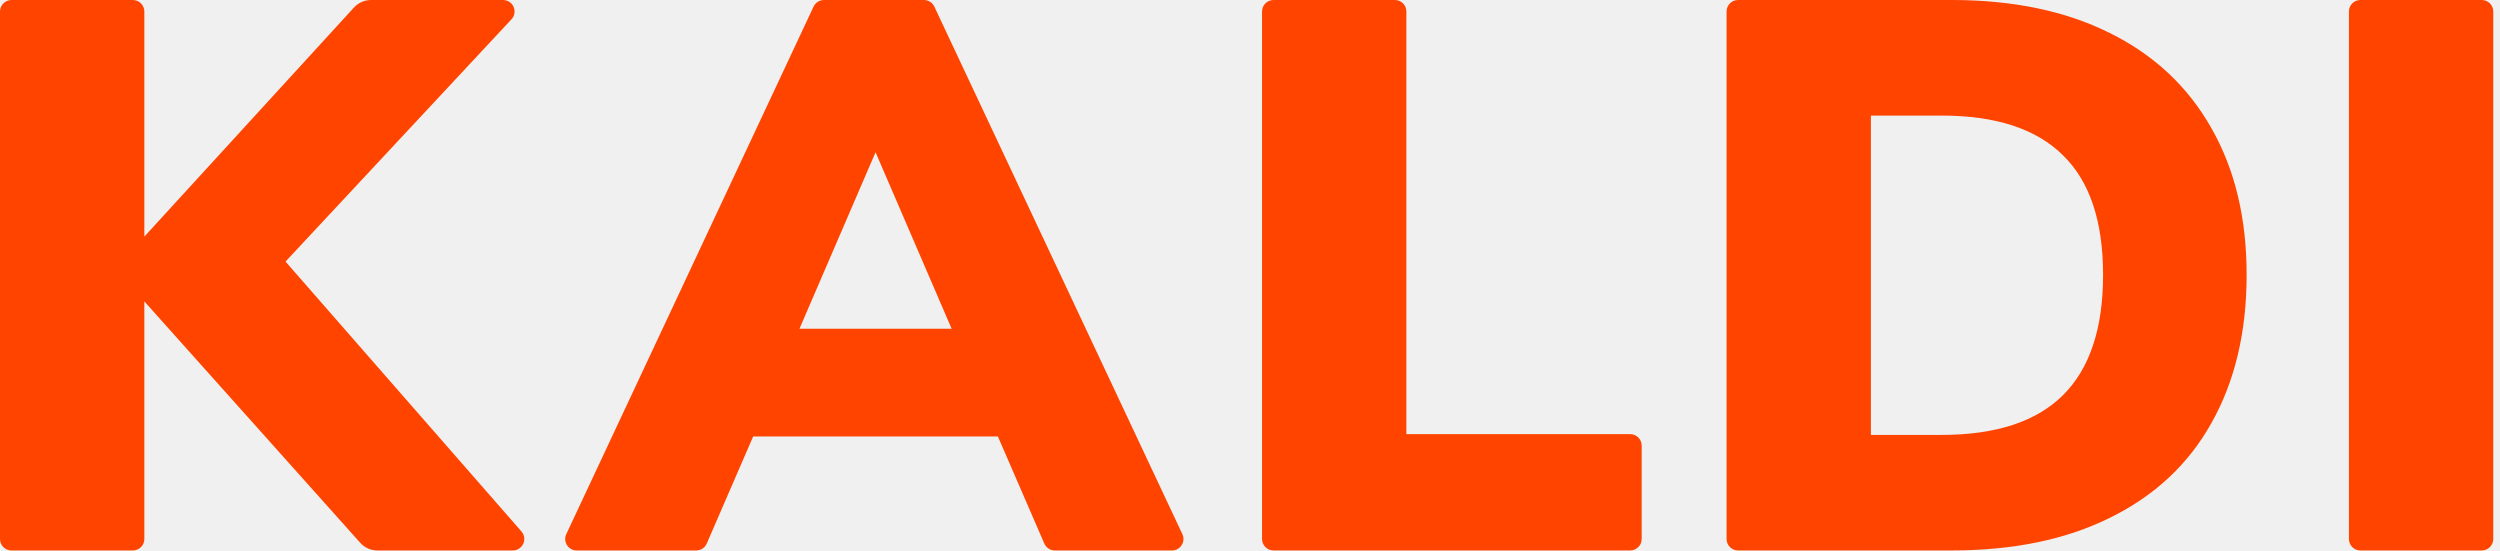
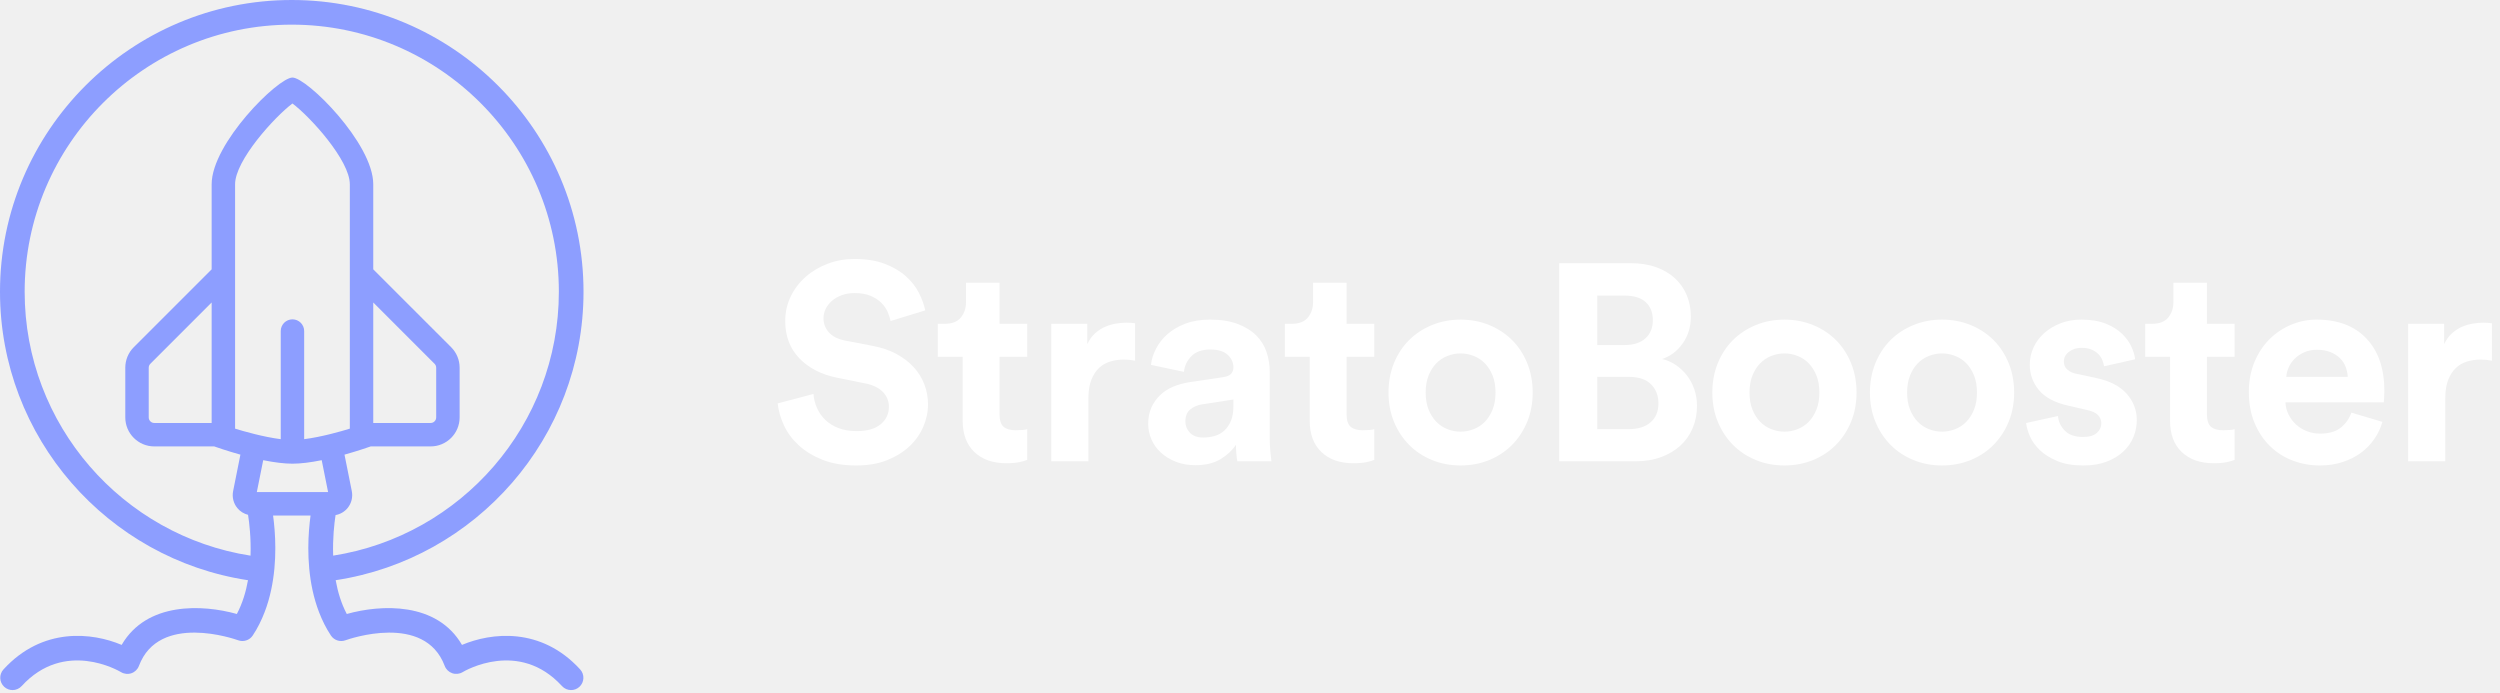
- <svg xmlns="http://www.w3.org/2000/svg" xmlns:xlink="http://www.w3.org/1999/xlink" viewBox="0 0 109 24">
-   <g transform="translate(-1470)">
-     <g style="mix-blend-mode:normal" transform="translate(1470)" fill="#f40">
-       <use xlink:href="#b" style="mix-blend-mode:normal" />
-       <use xlink:href="#c" style="mix-blend-mode:normal" />
-       <use xlink:href="#d" style="mix-blend-mode:normal" />
-       <use xlink:href="#e" style="mix-blend-mode:normal" />
-       <use xlink:href="#f" style="mix-blend-mode:normal" />
+ <svg xmlns="http://www.w3.org/2000/svg" width="285px" height="79px" viewBox="0 0 285 79" version="1.1">
+   <defs />
+   <g id="Page-1" stroke="none" stroke-width="1" fill="none" fill-rule="evenodd">
+     <g id="Group">
+       <path d="M101.526,36.595 C101.463,36.277 101.35,35.931 101.192,35.56 C101.032,35.189 100.793,34.843 100.475,34.524 C100.156,34.206 99.748,33.941 99.249,33.728 C98.749,33.516 98.138,33.41 97.416,33.41 C96.885,33.41 96.403,33.49 95.966,33.649 C95.531,33.808 95.16,34.02 94.853,34.285 C94.544,34.551 94.305,34.854 94.135,35.193 C93.965,35.533 93.88,35.894 93.88,36.277 C93.88,36.892 94.082,37.428 94.487,37.885 C94.889,38.343 95.505,38.656 96.334,38.824 L99.487,39.43 C100.507,39.621 101.409,39.929 102.195,40.353 C102.981,40.779 103.638,41.283 104.171,41.867 C104.701,42.451 105.103,43.105 105.38,43.826 C105.656,44.549 105.794,45.303 105.794,46.088 C105.794,46.958 105.615,47.813 105.254,48.652 C104.891,49.491 104.367,50.234 103.677,50.882 C102.986,51.53 102.135,52.055 101.127,52.458 C100.12,52.862 98.957,53.064 97.639,53.064 C96.132,53.064 94.837,52.846 93.754,52.411 C92.671,51.976 91.761,51.419 91.029,50.738 C90.297,50.059 89.74,49.3 89.358,48.461 C88.975,47.622 88.74,46.799 88.656,45.992 L92.734,44.909 C92.775,45.462 92.909,45.992 93.132,46.502 C93.356,47.012 93.668,47.463 94.072,47.856 C94.475,48.249 94.975,48.562 95.569,48.796 C96.162,49.029 96.864,49.146 97.671,49.146 C98.859,49.146 99.769,48.887 100.395,48.366 C101.022,47.845 101.335,47.182 101.335,46.375 C101.335,45.716 101.1,45.148 100.635,44.67 C100.166,44.193 99.487,43.869 98.594,43.699 L95.442,43.062 C93.635,42.7 92.198,41.963 91.126,40.847 C90.052,39.732 89.516,38.315 89.516,36.595 C89.516,35.596 89.724,34.668 90.138,33.808 C90.552,32.948 91.12,32.199 91.843,31.562 C92.564,30.925 93.403,30.427 94.359,30.065 C95.314,29.703 96.322,29.523 97.385,29.523 C98.743,29.523 99.906,29.709 100.874,30.08 C101.838,30.453 102.641,30.925 103.278,31.499 C103.915,32.072 104.409,32.703 104.76,33.393 C105.109,34.084 105.349,34.748 105.477,35.385 L101.526,36.595 Z" id="Fill-194" fill="#FFFFFF" />
+       <path d="M113.949,36.913 L117.102,36.913 L117.102,40.672 L113.949,40.672 L113.949,47.234 C113.949,47.914 114.103,48.386 114.41,48.652 C114.718,48.917 115.179,49.05 115.795,49.05 C116.051,49.05 116.306,49.039 116.56,49.017 C116.815,48.997 116.996,48.966 117.102,48.923 L117.102,52.427 C116.911,52.512 116.619,52.596 116.225,52.681 C115.833,52.766 115.329,52.809 114.713,52.809 C113.184,52.809 111.973,52.384 111.082,51.535 C110.19,50.685 109.744,49.496 109.744,47.966 L109.744,40.672 L106.908,40.672 L106.908,36.913 L107.705,36.913 C108.532,36.913 109.144,36.674 109.536,36.197 C109.929,35.719 110.126,35.13 110.126,34.429 L110.126,32.23 L113.949,32.23 L113.949,36.913 Z" id="Fill-196" fill="#FFFFFF" />
+       <path d="M129.398,41.118 C128.973,41.034 128.549,40.991 128.124,40.991 C127.571,40.991 127.052,41.065 126.564,41.213 C126.075,41.362 125.65,41.607 125.289,41.946 C124.927,42.286 124.635,42.738 124.413,43.3 C124.19,43.863 124.078,44.569 124.078,45.418 L124.078,52.586 L119.842,52.586 L119.842,36.913 L123.95,36.913 L123.95,39.239 C124.185,38.729 124.486,38.31 124.859,37.981 C125.23,37.651 125.623,37.402 126.037,37.231 C126.452,37.062 126.865,36.945 127.28,36.881 C127.694,36.818 128.071,36.785 128.411,36.785 C128.58,36.785 128.745,36.791 128.904,36.801 C129.063,36.812 129.228,36.829 129.398,36.85 L129.398,41.118 Z" id="Fill-198" fill="#FFFFFF" />
+       <path d="M137.17,49.878 C137.615,49.878 138.045,49.82 138.461,49.703 C138.874,49.587 139.24,49.385 139.559,49.097 C139.877,48.811 140.132,48.44 140.324,47.983 C140.515,47.526 140.611,46.947 140.611,46.247 L140.611,45.545 L137.075,46.087 C136.522,46.172 136.06,46.369 135.689,46.676 C135.317,46.985 135.131,47.447 135.131,48.063 C135.131,48.53 135.3,48.949 135.641,49.321 C135.981,49.692 136.49,49.878 137.17,49.878 M130.894,48.317 C130.894,47.616 131.017,46.996 131.261,46.454 C131.505,45.913 131.839,45.441 132.265,45.036 C132.69,44.633 133.183,44.315 133.745,44.081 C134.308,43.848 134.918,43.677 135.577,43.571 L139.432,42.998 C139.877,42.934 140.186,42.802 140.356,42.6 C140.525,42.398 140.611,42.158 140.611,41.883 C140.611,41.331 140.392,40.853 139.958,40.449 C139.522,40.046 138.858,39.844 137.967,39.844 C137.032,39.844 136.315,40.099 135.816,40.608 C135.317,41.118 135.035,41.713 134.972,42.393 L131.212,41.596 C131.276,40.98 131.468,40.364 131.787,39.749 C132.106,39.133 132.54,38.581 133.093,38.091 C133.645,37.604 134.323,37.206 135.131,36.898 C135.938,36.59 136.873,36.436 137.935,36.436 C139.165,36.436 140.217,36.6 141.088,36.93 C141.959,37.259 142.665,37.693 143.207,38.235 C143.747,38.777 144.141,39.409 144.385,40.131 C144.629,40.853 144.752,41.607 144.752,42.393 L144.752,50.101 C144.752,50.526 144.772,50.978 144.815,51.455 C144.858,51.933 144.9,52.31 144.942,52.586 L141.057,52.586 C141.013,52.374 140.977,52.082 140.945,51.71 C140.913,51.338 140.897,51.004 140.897,50.707 C140.494,51.323 139.915,51.864 139.161,52.331 C138.407,52.797 137.445,53.032 136.278,53.032 C135.45,53.032 134.701,52.899 134.032,52.634 C133.363,52.368 132.795,52.018 132.328,51.583 C131.86,51.148 131.505,50.649 131.261,50.086 C131.017,49.523 130.894,48.934 130.894,48.317" id="Fill-200" fill="#FFFFFF" />
+       <path d="M153.512,36.913 L156.665,36.913 L156.665,40.672 L153.512,40.672 L153.512,47.234 C153.512,47.914 153.666,48.386 153.973,48.652 C154.282,48.917 154.743,49.05 155.359,49.05 C155.615,49.05 155.869,49.039 156.123,49.017 C156.378,48.997 156.559,48.966 156.665,48.923 L156.665,52.427 C156.474,52.512 156.182,52.596 155.789,52.681 C155.397,52.766 154.891,52.809 154.277,52.809 C152.747,52.809 151.536,52.384 150.644,51.535 C149.753,50.685 149.307,49.496 149.307,47.966 L149.307,40.672 L146.472,40.672 L146.472,36.913 L147.268,36.913 C148.096,36.913 148.706,36.674 149.1,36.197 C149.492,35.719 149.689,35.13 149.689,34.429 L149.689,32.23 L153.512,32.23 L153.512,36.913 Z" id="Fill-202" fill="#FFFFFF" />
+       <path d="M166.507,49.209 C167.018,49.209 167.515,49.114 168.004,48.923 C168.493,48.731 168.917,48.451 169.279,48.078 C169.64,47.707 169.932,47.246 170.154,46.693 C170.378,46.14 170.489,45.493 170.489,44.75 C170.489,44.007 170.378,43.359 170.154,42.806 C169.932,42.254 169.64,41.792 169.279,41.421 C168.917,41.049 168.493,40.768 168.004,40.577 C167.515,40.385 167.018,40.29 166.507,40.29 C165.998,40.29 165.499,40.385 165.01,40.577 C164.522,40.768 164.097,41.049 163.736,41.421 C163.374,41.792 163.084,42.254 162.86,42.806 C162.637,43.359 162.526,44.007 162.526,44.75 C162.526,45.493 162.637,46.14 162.86,46.693 C163.084,47.246 163.374,47.707 163.736,48.078 C164.097,48.451 164.522,48.731 165.01,48.923 C165.499,49.114 165.998,49.209 166.507,49.209 M166.507,36.436 C167.674,36.436 168.763,36.642 169.773,37.057 C170.781,37.471 171.652,38.044 172.385,38.777 C173.117,39.51 173.691,40.385 174.105,41.404 C174.518,42.424 174.726,43.539 174.726,44.75 C174.726,45.96 174.518,47.07 174.105,48.078 C173.691,49.087 173.117,49.963 172.385,50.707 C171.652,51.45 170.781,52.028 169.773,52.442 C168.763,52.857 167.674,53.063 166.507,53.063 C165.34,53.063 164.251,52.857 163.243,52.442 C162.234,52.028 161.363,51.45 160.63,50.707 C159.898,49.963 159.325,49.087 158.909,48.078 C158.496,47.07 158.289,45.96 158.289,44.75 C158.289,43.539 158.496,42.424 158.909,41.404 C159.325,40.385 159.898,39.51 160.63,38.777 C161.363,38.044 162.234,37.471 163.243,37.057 C164.251,36.642 165.34,36.436 166.507,36.436" id="Fill-204" fill="#FFFFFF" />
+       <path d="M185.652,48.923 C186.735,48.923 187.574,48.663 188.169,48.142 C188.763,47.622 189.061,46.905 189.061,45.992 C189.061,45.1 188.779,44.373 188.216,43.81 C187.654,43.247 186.819,42.965 185.716,42.965 L182.085,42.965 L182.085,48.923 L185.652,48.923 Z M185.206,39.334 C186.226,39.334 187.017,39.08 187.58,38.57 C188.142,38.061 188.424,37.371 188.424,36.5 C188.424,35.629 188.153,34.944 187.612,34.444 C187.07,33.946 186.257,33.696 185.174,33.696 L182.085,33.696 L182.085,39.334 L185.206,39.334 Z M185.875,30.001 C186.98,30.001 187.956,30.155 188.806,30.463 C189.656,30.771 190.371,31.195 190.957,31.737 C191.541,32.279 191.986,32.921 192.295,33.664 C192.602,34.408 192.756,35.215 192.756,36.085 C192.756,37.254 192.448,38.273 191.833,39.143 C191.216,40.014 190.431,40.609 189.475,40.927 C190.027,41.054 190.542,41.277 191.02,41.596 C191.498,41.914 191.917,42.302 192.278,42.759 C192.638,43.215 192.926,43.741 193.138,44.335 C193.35,44.93 193.457,45.578 193.457,46.278 C193.457,47.192 193.292,48.036 192.963,48.811 C192.633,49.587 192.166,50.25 191.562,50.802 C190.957,51.355 190.223,51.789 189.363,52.109 C188.503,52.427 187.542,52.586 186.481,52.586 L177.752,52.586 L177.752,30.001 L185.875,30.001 Z" id="Fill-206" fill="#FFFFFF" />
+       <path d="M203.426,49.209 C203.936,49.209 204.434,49.114 204.923,48.923 C205.412,48.731 205.836,48.451 206.197,48.078 C206.558,47.707 206.851,47.246 207.073,46.693 C207.297,46.14 207.408,45.493 207.408,44.75 C207.408,44.007 207.297,43.359 207.073,42.806 C206.851,42.254 206.558,41.792 206.197,41.421 C205.836,41.049 205.412,40.768 204.923,40.577 C204.434,40.385 203.936,40.29 203.426,40.29 C202.917,40.29 202.417,40.385 201.928,40.577 C201.44,40.768 201.015,41.049 200.655,41.421 C200.294,41.792 200.002,42.254 199.779,42.806 C199.555,43.359 199.445,44.007 199.445,44.75 C199.445,45.493 199.555,46.14 199.779,46.693 C200.002,47.246 200.294,47.707 200.655,48.078 C201.015,48.451 201.44,48.731 201.928,48.923 C202.417,49.114 202.917,49.209 203.426,49.209 M203.426,36.436 C204.593,36.436 205.681,36.642 206.692,37.057 C207.7,37.471 208.571,38.044 209.303,38.777 C210.036,39.51 210.61,40.385 211.023,41.404 C211.438,42.424 211.645,43.539 211.645,44.75 C211.645,45.96 211.438,47.07 211.023,48.078 C210.61,49.087 210.036,49.963 209.303,50.707 C208.571,51.45 207.7,52.028 206.692,52.442 C205.681,52.857 204.593,53.063 203.426,53.063 C202.258,53.063 201.169,52.857 200.161,52.442 C199.153,52.028 198.281,51.45 197.549,50.707 C196.816,49.963 196.243,49.087 195.828,48.078 C195.414,47.07 195.207,45.96 195.207,44.75 C195.207,43.539 195.414,42.424 195.828,41.404 C196.243,40.385 196.816,39.51 197.549,38.777 C198.281,38.044 199.153,37.471 200.161,37.057 C201.169,36.642 202.258,36.436 203.426,36.436" id="Fill-208" fill="#FFFFFF" />
+       <path d="M221.393,49.209 C221.902,49.209 222.401,49.114 222.89,48.923 C223.379,48.731 223.803,48.451 224.164,48.078 C224.524,47.707 224.817,47.246 225.04,46.693 C225.264,46.14 225.375,45.493 225.375,44.75 C225.375,44.007 225.264,43.359 225.04,42.806 C224.817,42.254 224.524,41.792 224.164,41.421 C223.803,41.049 223.379,40.768 222.89,40.577 C222.401,40.385 221.902,40.29 221.393,40.29 C220.883,40.29 220.383,40.385 219.895,40.577 C219.406,40.768 218.981,41.049 218.621,41.421 C218.261,41.792 217.968,42.254 217.746,42.806 C217.522,43.359 217.412,44.007 217.412,44.75 C217.412,45.493 217.522,46.14 217.746,46.693 C217.968,47.246 218.261,47.707 218.621,48.078 C218.981,48.451 219.406,48.731 219.895,48.923 C220.383,49.114 220.883,49.209 221.393,49.209 M221.393,36.436 C222.56,36.436 223.648,36.642 224.658,37.057 C225.666,37.471 226.537,38.044 227.27,38.777 C228.003,39.51 228.576,40.385 228.99,41.404 C229.405,42.424 229.611,43.539 229.611,44.75 C229.611,45.96 229.405,47.07 228.99,48.078 C228.576,49.087 228.003,49.963 227.27,50.707 C226.537,51.45 225.666,52.028 224.658,52.442 C223.648,52.857 222.56,53.063 221.393,53.063 C220.224,53.063 219.136,52.857 218.127,52.442 C217.119,52.028 216.247,51.45 215.516,50.707 C214.783,49.963 214.209,49.087 213.795,48.078 C213.381,47.07 213.173,45.96 213.173,44.75 C213.173,43.539 213.381,42.424 213.795,41.404 C214.209,40.385 214.783,39.51 215.516,38.777 C216.247,38.044 217.119,37.471 218.127,37.057 C219.136,36.642 220.224,36.436 221.393,36.436" id="Fill-210" fill="#FFFFFF" />
+       <path d="M234.612,47.426 C234.654,48.042 234.908,48.593 235.377,49.082 C235.843,49.571 236.545,49.815 237.479,49.815 C238.179,49.815 238.7,49.661 239.04,49.353 C239.379,49.046 239.549,48.678 239.549,48.254 C239.549,47.893 239.422,47.58 239.167,47.314 C238.912,47.049 238.477,46.852 237.861,46.725 L235.791,46.247 C234.261,45.907 233.146,45.318 232.445,44.479 C231.745,43.64 231.395,42.669 231.395,41.564 C231.395,40.863 231.544,40.2 231.84,39.573 C232.138,38.947 232.546,38.405 233.067,37.949 C233.588,37.492 234.202,37.126 234.914,36.85 C235.626,36.574 236.406,36.436 237.257,36.436 C238.36,36.436 239.295,36.59 240.059,36.898 C240.824,37.206 241.445,37.593 241.923,38.061 C242.4,38.527 242.755,39.021 242.989,39.542 C243.224,40.063 243.361,40.534 243.404,40.959 L239.867,41.755 C239.825,41.522 239.756,41.283 239.661,41.039 C239.566,40.795 239.411,40.567 239.199,40.353 C238.987,40.142 238.726,39.972 238.418,39.844 C238.111,39.717 237.734,39.653 237.287,39.653 C236.735,39.653 236.263,39.802 235.87,40.099 C235.477,40.396 235.281,40.768 235.281,41.214 C235.281,41.596 235.414,41.905 235.679,42.137 C235.945,42.372 236.289,42.531 236.715,42.615 L238.944,43.093 C240.493,43.412 241.657,44.007 242.432,44.877 C243.207,45.748 243.595,46.756 243.595,47.904 C243.595,48.54 243.472,49.167 243.229,49.783 C242.984,50.399 242.607,50.951 242.098,51.439 C241.588,51.928 240.951,52.321 240.186,52.618 C239.422,52.915 238.53,53.064 237.511,53.064 C236.321,53.064 235.323,52.894 234.516,52.554 C233.709,52.215 233.051,51.801 232.541,51.312 C232.032,50.823 231.654,50.298 231.41,49.735 C231.167,49.173 231.023,48.668 230.98,48.222 L234.612,47.426 Z" id="Fill-212" fill="#FFFFFF" />
+       <path d="M251.591,36.913 L254.745,36.913 L254.745,40.672 L251.591,40.672 L251.591,47.234 C251.591,47.914 251.744,48.386 252.053,48.652 C252.36,48.917 252.821,49.05 253.438,49.05 C253.693,49.05 253.948,49.039 254.203,49.017 C254.457,48.997 254.637,48.966 254.745,48.923 L254.745,52.427 C254.552,52.512 254.261,52.596 253.868,52.681 C253.475,52.766 252.971,52.809 252.355,52.809 C250.826,52.809 249.615,52.384 248.724,51.535 C247.831,50.685 247.386,49.496 247.386,47.966 L247.386,40.672 L244.55,40.672 L244.55,36.913 L245.347,36.913 C246.175,36.913 246.785,36.674 247.178,36.197 C247.571,35.719 247.768,35.13 247.768,34.429 L247.768,32.23 L251.591,32.23 L251.591,36.913 Z" id="Fill-214" fill="#FFFFFF" />
+       <path d="M267.646,42.965 C267.624,42.584 267.544,42.207 267.406,41.834 C267.269,41.464 267.057,41.133 266.77,40.847 C266.483,40.561 266.122,40.327 265.687,40.146 C265.251,39.966 264.737,39.875 264.142,39.875 C263.589,39.875 263.101,39.971 262.676,40.163 C262.251,40.353 261.891,40.598 261.593,40.895 C261.296,41.193 261.068,41.521 260.909,41.882 C260.75,42.244 260.659,42.605 260.638,42.965 L267.646,42.965 Z M271.596,48.094 C271.405,48.774 271.102,49.416 270.688,50.021 C270.274,50.627 269.769,51.152 269.175,51.598 C268.58,52.044 267.884,52.4 267.088,52.665 C266.292,52.931 265.416,53.063 264.46,53.063 C263.377,53.063 262.347,52.878 261.371,52.506 C260.394,52.134 259.533,51.588 258.791,50.866 C258.046,50.144 257.458,49.262 257.022,48.221 C256.586,47.181 256.369,46.003 256.369,44.685 C256.369,43.433 256.581,42.296 257.006,41.277 C257.431,40.258 257.999,39.392 258.711,38.681 C259.422,37.969 260.244,37.418 261.179,37.025 C262.113,36.632 263.08,36.435 264.078,36.435 C266.52,36.435 268.42,37.157 269.78,38.602 C271.14,40.046 271.818,42.031 271.818,44.558 C271.818,44.855 271.807,45.137 271.787,45.403 C271.765,45.668 271.755,45.821 271.755,45.864 L260.542,45.864 C260.563,46.374 260.685,46.846 260.909,47.282 C261.132,47.717 261.418,48.094 261.769,48.413 C262.119,48.731 262.528,48.981 262.995,49.161 C263.461,49.342 263.961,49.432 264.492,49.432 C265.491,49.432 266.27,49.209 266.834,48.763 C267.396,48.317 267.805,47.744 268.06,47.043 L271.596,48.094 Z" id="Fill-216" fill="#FFFFFF" />
+       <path d="M284.082,41.118 C283.657,41.034 283.233,40.991 282.808,40.991 C282.255,40.991 281.736,41.065 281.247,41.213 C280.759,41.362 280.334,41.607 279.973,41.946 C279.611,42.286 279.319,42.738 279.097,43.3 C278.874,43.863 278.762,44.569 278.762,45.418 L278.762,52.586 L274.526,52.586 L274.526,36.913 L278.634,36.913 L278.634,39.239 C278.869,38.729 279.17,38.31 279.543,37.981 C279.914,37.651 280.307,37.402 280.721,37.231 C281.136,37.062 281.549,36.945 281.964,36.881 C282.378,36.818 282.755,36.785 283.095,36.785 C283.264,36.785 283.429,36.791 283.588,36.801 C283.747,36.812 283.912,36.829 284.082,36.85 L284.082,41.118 Z" id="Fill-218" fill="#FFFFFF" />
+       <path d="M24.128,34.482 L24.128,48.219 L17.588,48.219 C17.238,48.219 16.955,47.936 16.955,47.586 L16.955,41.918 C16.955,41.75 17.021,41.59 17.141,41.47 L24.128,34.482 Z M42.551,48.219 L42.551,34.482 L49.539,41.47 C49.66,41.59 49.726,41.75 49.726,41.918 L49.726,47.586 C49.726,47.936 49.442,48.219 49.092,48.219 L42.551,48.219 Z M29.278,56.095 L30.006,52.461 C31.312,52.726 32.431,52.86 33.34,52.86 C34.249,52.86 35.369,52.726 36.674,52.461 L37.401,56.095 L29.278,56.095 Z M33.34,36.405 C32.603,36.405 32.004,37.004 32.004,37.741 L32.004,50.065 C30.03,49.817 27.761,49.162 26.8,48.866 L26.8,21.005 C26.8,18.286 31.287,13.339 33.34,11.797 C35.393,13.339 39.88,18.286 39.88,21.005 L39.88,48.867 C38.918,49.162 36.649,49.818 34.676,50.065 L34.676,37.741 C34.676,37.004 34.076,36.405 33.34,36.405 Z M2.811,33.26 C2.811,16.469 16.47,2.81 33.26,2.81 C50.05,2.81 63.71,16.469 63.71,33.26 C63.71,48.444 52.537,61.066 37.981,63.342 C37.914,61.374 38.108,59.667 38.255,58.719 C38.788,58.621 39.274,58.345 39.625,57.918 C40.066,57.378 40.242,56.676 40.106,55.992 L39.273,51.83 C40.788,51.407 41.987,50.988 42.261,50.891 L49.092,50.891 C50.915,50.891 52.397,49.409 52.397,47.586 L52.397,41.918 C52.397,41.035 52.053,40.205 51.429,39.58 L42.551,30.704 L42.551,21.005 C42.551,16.34 34.984,8.84 33.34,8.84 C31.696,8.84 24.128,16.34 24.128,21.005 L24.128,30.704 L15.251,39.581 C14.627,40.206 14.283,41.036 14.283,41.918 L14.283,47.586 C14.283,49.409 15.766,50.891 17.588,50.891 L24.418,50.891 C24.692,50.988 25.893,51.407 27.407,51.83 L26.575,55.992 C26.439,56.676 26.614,57.378 27.056,57.918 C27.374,58.306 27.803,58.569 28.278,58.69 C28.426,59.631 28.628,61.355 28.56,63.345 C13.994,61.079 2.811,48.452 2.811,33.26 Z M52.666,73.519 C49.815,68.605 43.465,68.889 39.532,69.994 C38.895,68.782 38.502,67.457 38.267,66.143 C54.24,63.721 66.521,49.898 66.521,33.26 C66.521,14.92 51.6,0 33.26,0 C14.92,0 0,14.92 0,33.26 C0,49.905 12.29,63.731 28.272,66.145 C28.036,67.457 27.642,68.781 27.003,69.994 C23.069,68.89 16.719,68.605 13.869,73.519 C10.548,72.113 4.863,71.429 0.395,76.315 C-0.128,76.888 -0.088,77.776 0.485,78.301 C0.754,78.547 1.093,78.669 1.433,78.669 C1.814,78.669 2.193,78.515 2.47,78.211 C7.357,72.863 13.535,76.467 13.792,76.621 C14.15,76.838 14.587,76.885 14.982,76.749 C15.377,76.612 15.691,76.306 15.838,75.914 C18.123,69.817 26.793,72.861 27.158,72.994 C27.764,73.211 28.448,72.991 28.808,72.452 C29.37,71.61 29.807,70.714 30.16,69.799 C31.436,66.492 31.497,62.911 31.307,60.43 C31.258,59.793 31.195,59.233 31.131,58.767 L35.404,58.767 C35.34,59.233 35.277,59.793 35.228,60.43 C35.038,62.911 35.1,66.492 36.375,69.799 C36.729,70.714 37.166,71.61 37.727,72.452 C38.086,72.991 38.769,73.215 39.375,72.994 C39.743,72.861 48.412,69.819 50.697,75.914 C50.844,76.304 51.157,76.608 51.552,76.746 C51.944,76.883 52.381,76.839 52.739,76.624 C52.998,76.466 59.176,72.865 64.065,78.211 C64.342,78.515 64.722,78.669 65.102,78.669 C65.441,78.669 65.781,78.547 66.05,78.301 C66.623,77.776 66.663,76.888 66.14,76.315 C61.672,71.429 55.988,72.116 52.666,73.519 Z" id="Fill-220" fill="#8D9EFF" />
    </g>
  </g>
-   <defs>
-     <path id="b" d="M22.735 23.171c.283.323.053.829-.376.829h-5.907c-.285 0-.556-.121-.745-.333l-9.414-10.526v10.36c0 .276-.224.5-.5.5h-5.293c-.276 0-.5-.224-.5-.5v-23c0-.276.224-.5.5-.5h5.293c.276 0 .5.224.5.5v9.815l9.141-9.99c.19-.207.457-.325.738-.325h5.762c.437 0 .664.521.366.841l-9.851 10.563 10.287 11.767z" />
-     <path id="c" d="M45.991 24c-.199 0-.38-.118-.459-.301l-2.024-4.669h-10.67l-2.024 4.669c-.079.183-.259.301-.459.301h-5.212c-.366 0-.608-.381-.453-.712l10.782-23c.082-.176.259-.288.453-.288h4.358c.194 0 .37.112.453.287l10.815 23c.156.332-.086.713-.452.713h-5.108zm-11.135-9.668h6.635l-3.317-7.694-3.317 7.694z" />
-     <path id="d" d="M55.525 24c-.276 0-.5-.224-.5-.5v-23c0-.276.224-.5.5-.5h5.293c.276 0 .5.224.5.5v18.428h9.759c.276 0 .5.224.5.5v4.072c0 .276-.224.5-.5.5h-15.552z" />
-     <path id="e" d="M75.279.5c0-.276.224-.5.5-.5h9.315c2.667 0 4.959.477 6.874 1.43 1.938.953 3.42 2.338 4.446 4.153 1.026 1.793 1.539 3.926 1.539 6.4 0 2.496-.513 4.652-1.539 6.468-1.003 1.793-2.474 3.166-4.412 4.119-1.915.953-4.218 1.43-6.908 1.43h-9.315c-.276 0-.5-.224-.5-.5v-23zm9.37 18.462c2.371 0 4.138-.579 5.301-1.736 1.163-1.157 1.744-2.905 1.744-5.242 0-2.338-.581-4.074-1.744-5.209-1.163-1.157-2.93-1.736-5.301-1.736h-3.078v13.923h3.078z" />
-     <path id="f" d="M102.913 24c-.276 0-.5-.224-.5-.5v-23c0-.276.224-.5.5-.5h5.293c.276 0 .5.224.5.5v23c0 .276-.224.5-.5.5h-5.293z" />
-   </defs>
</svg>
